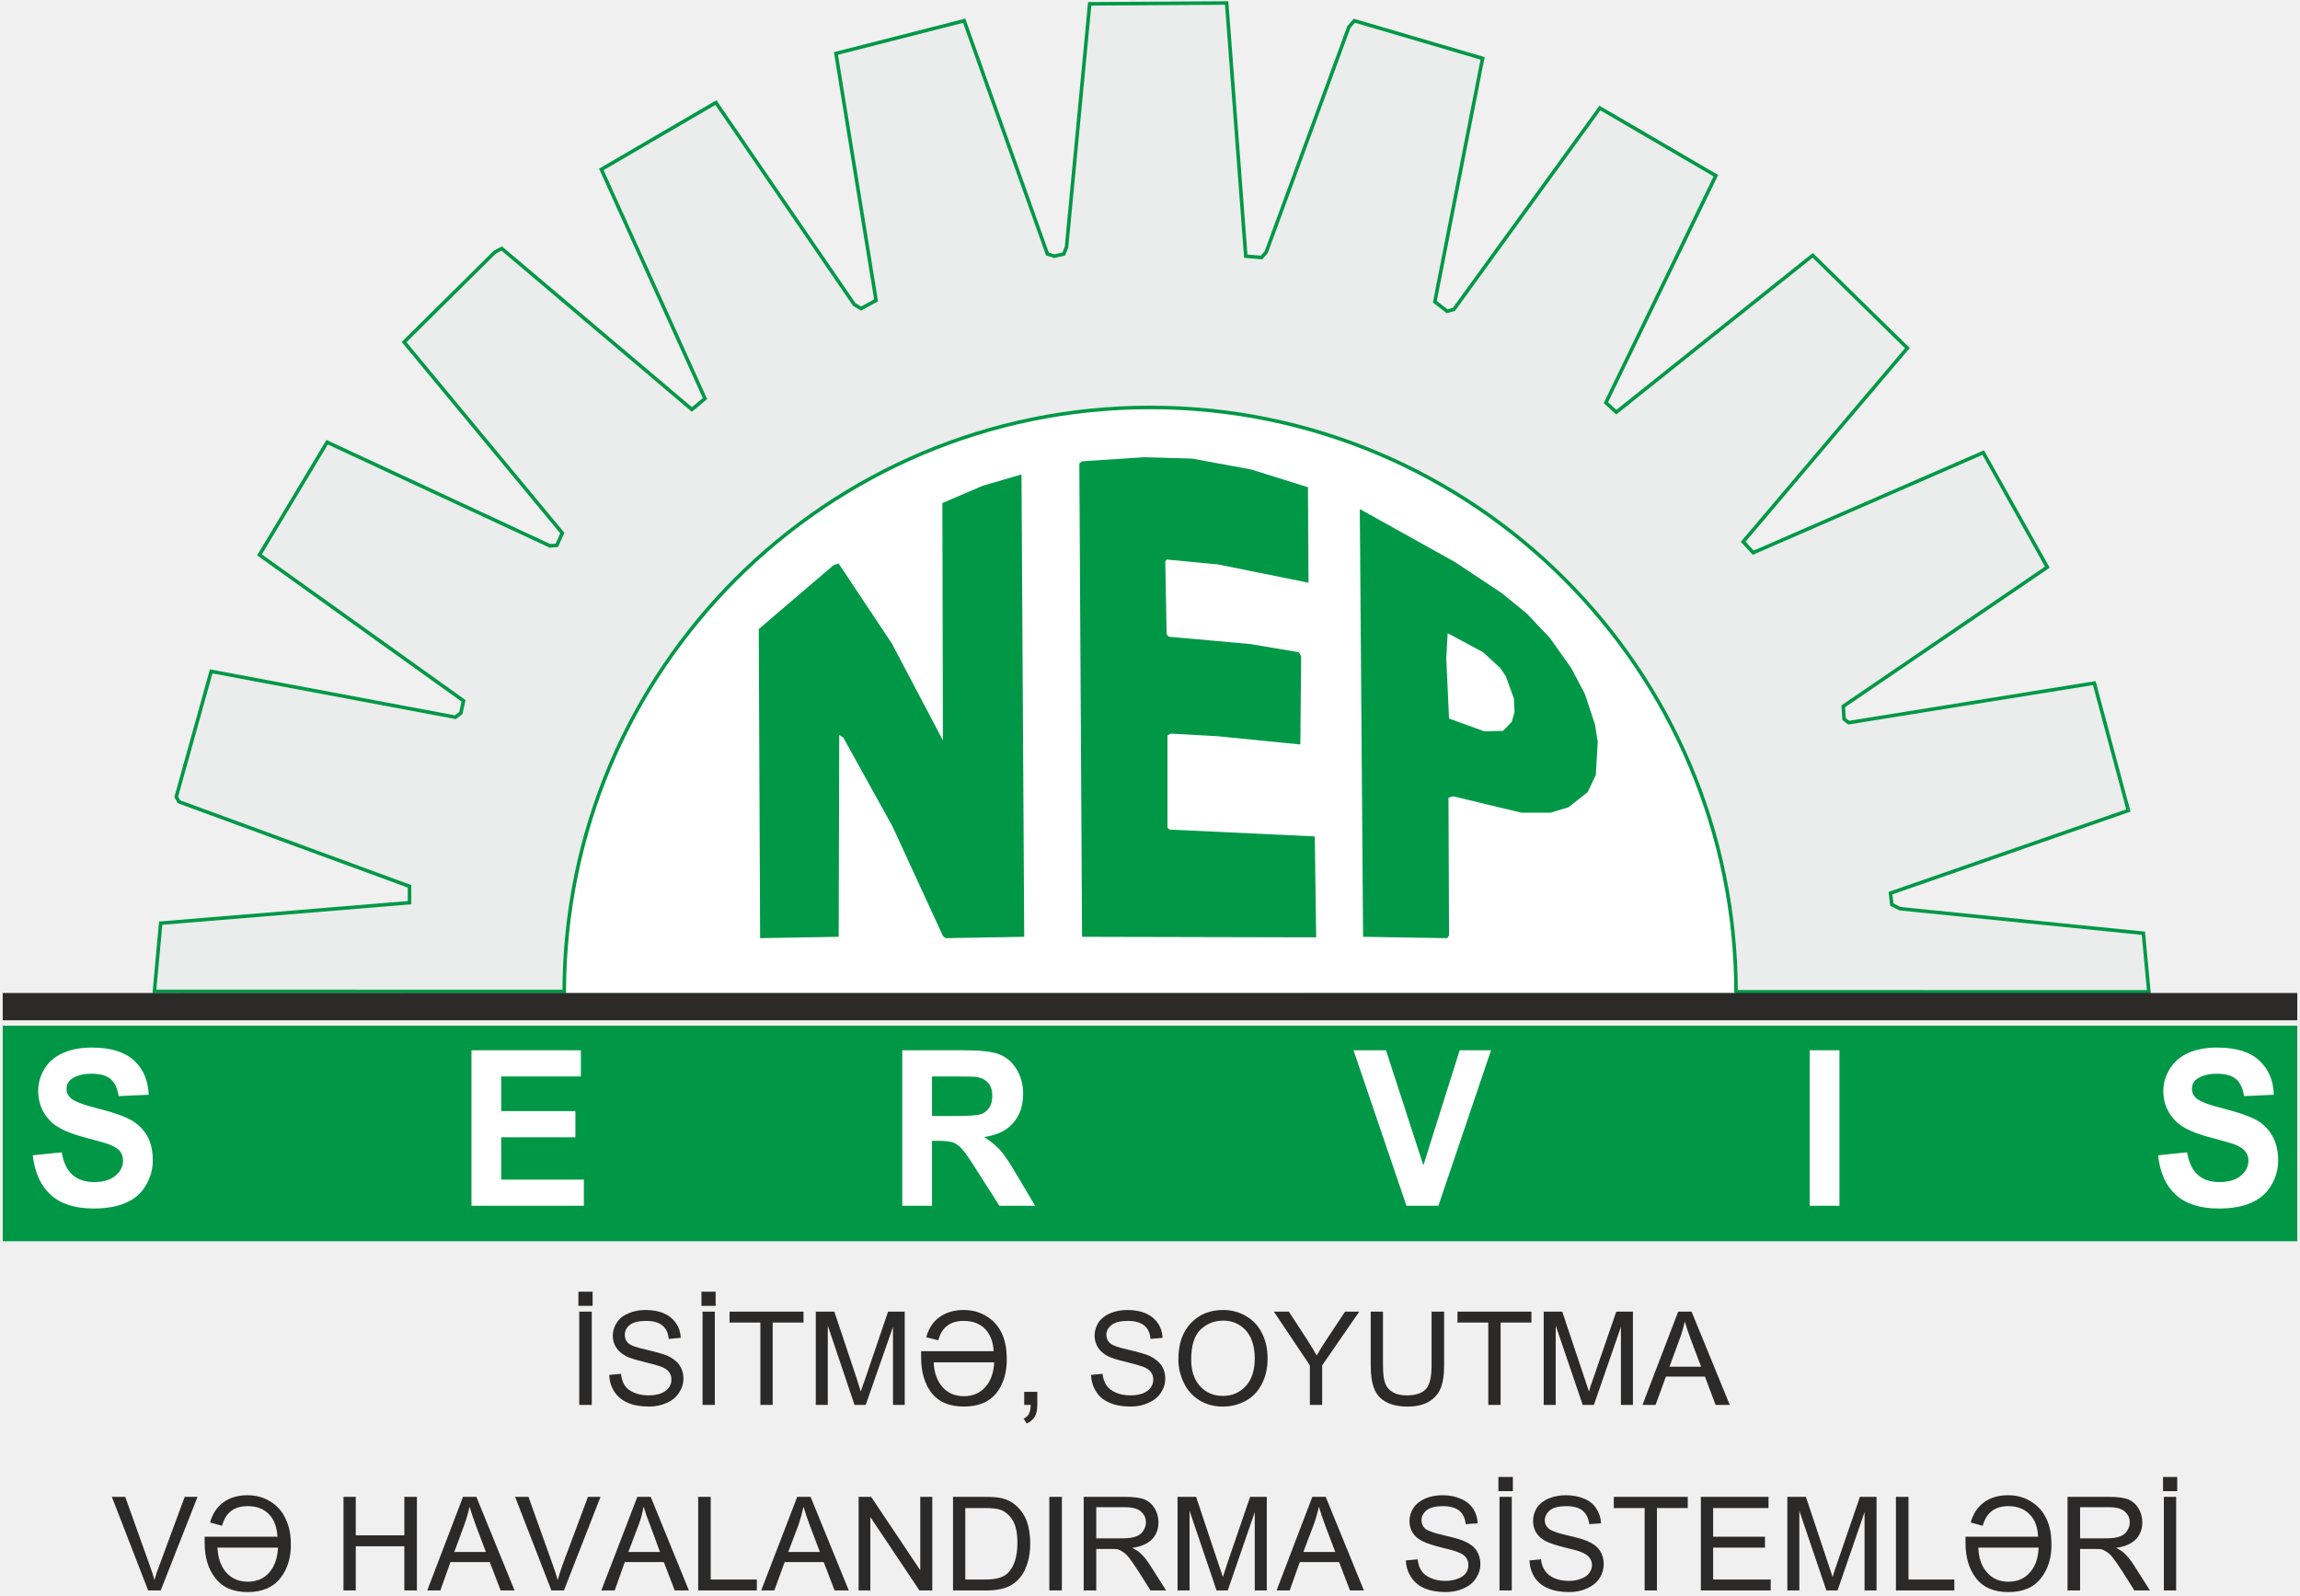
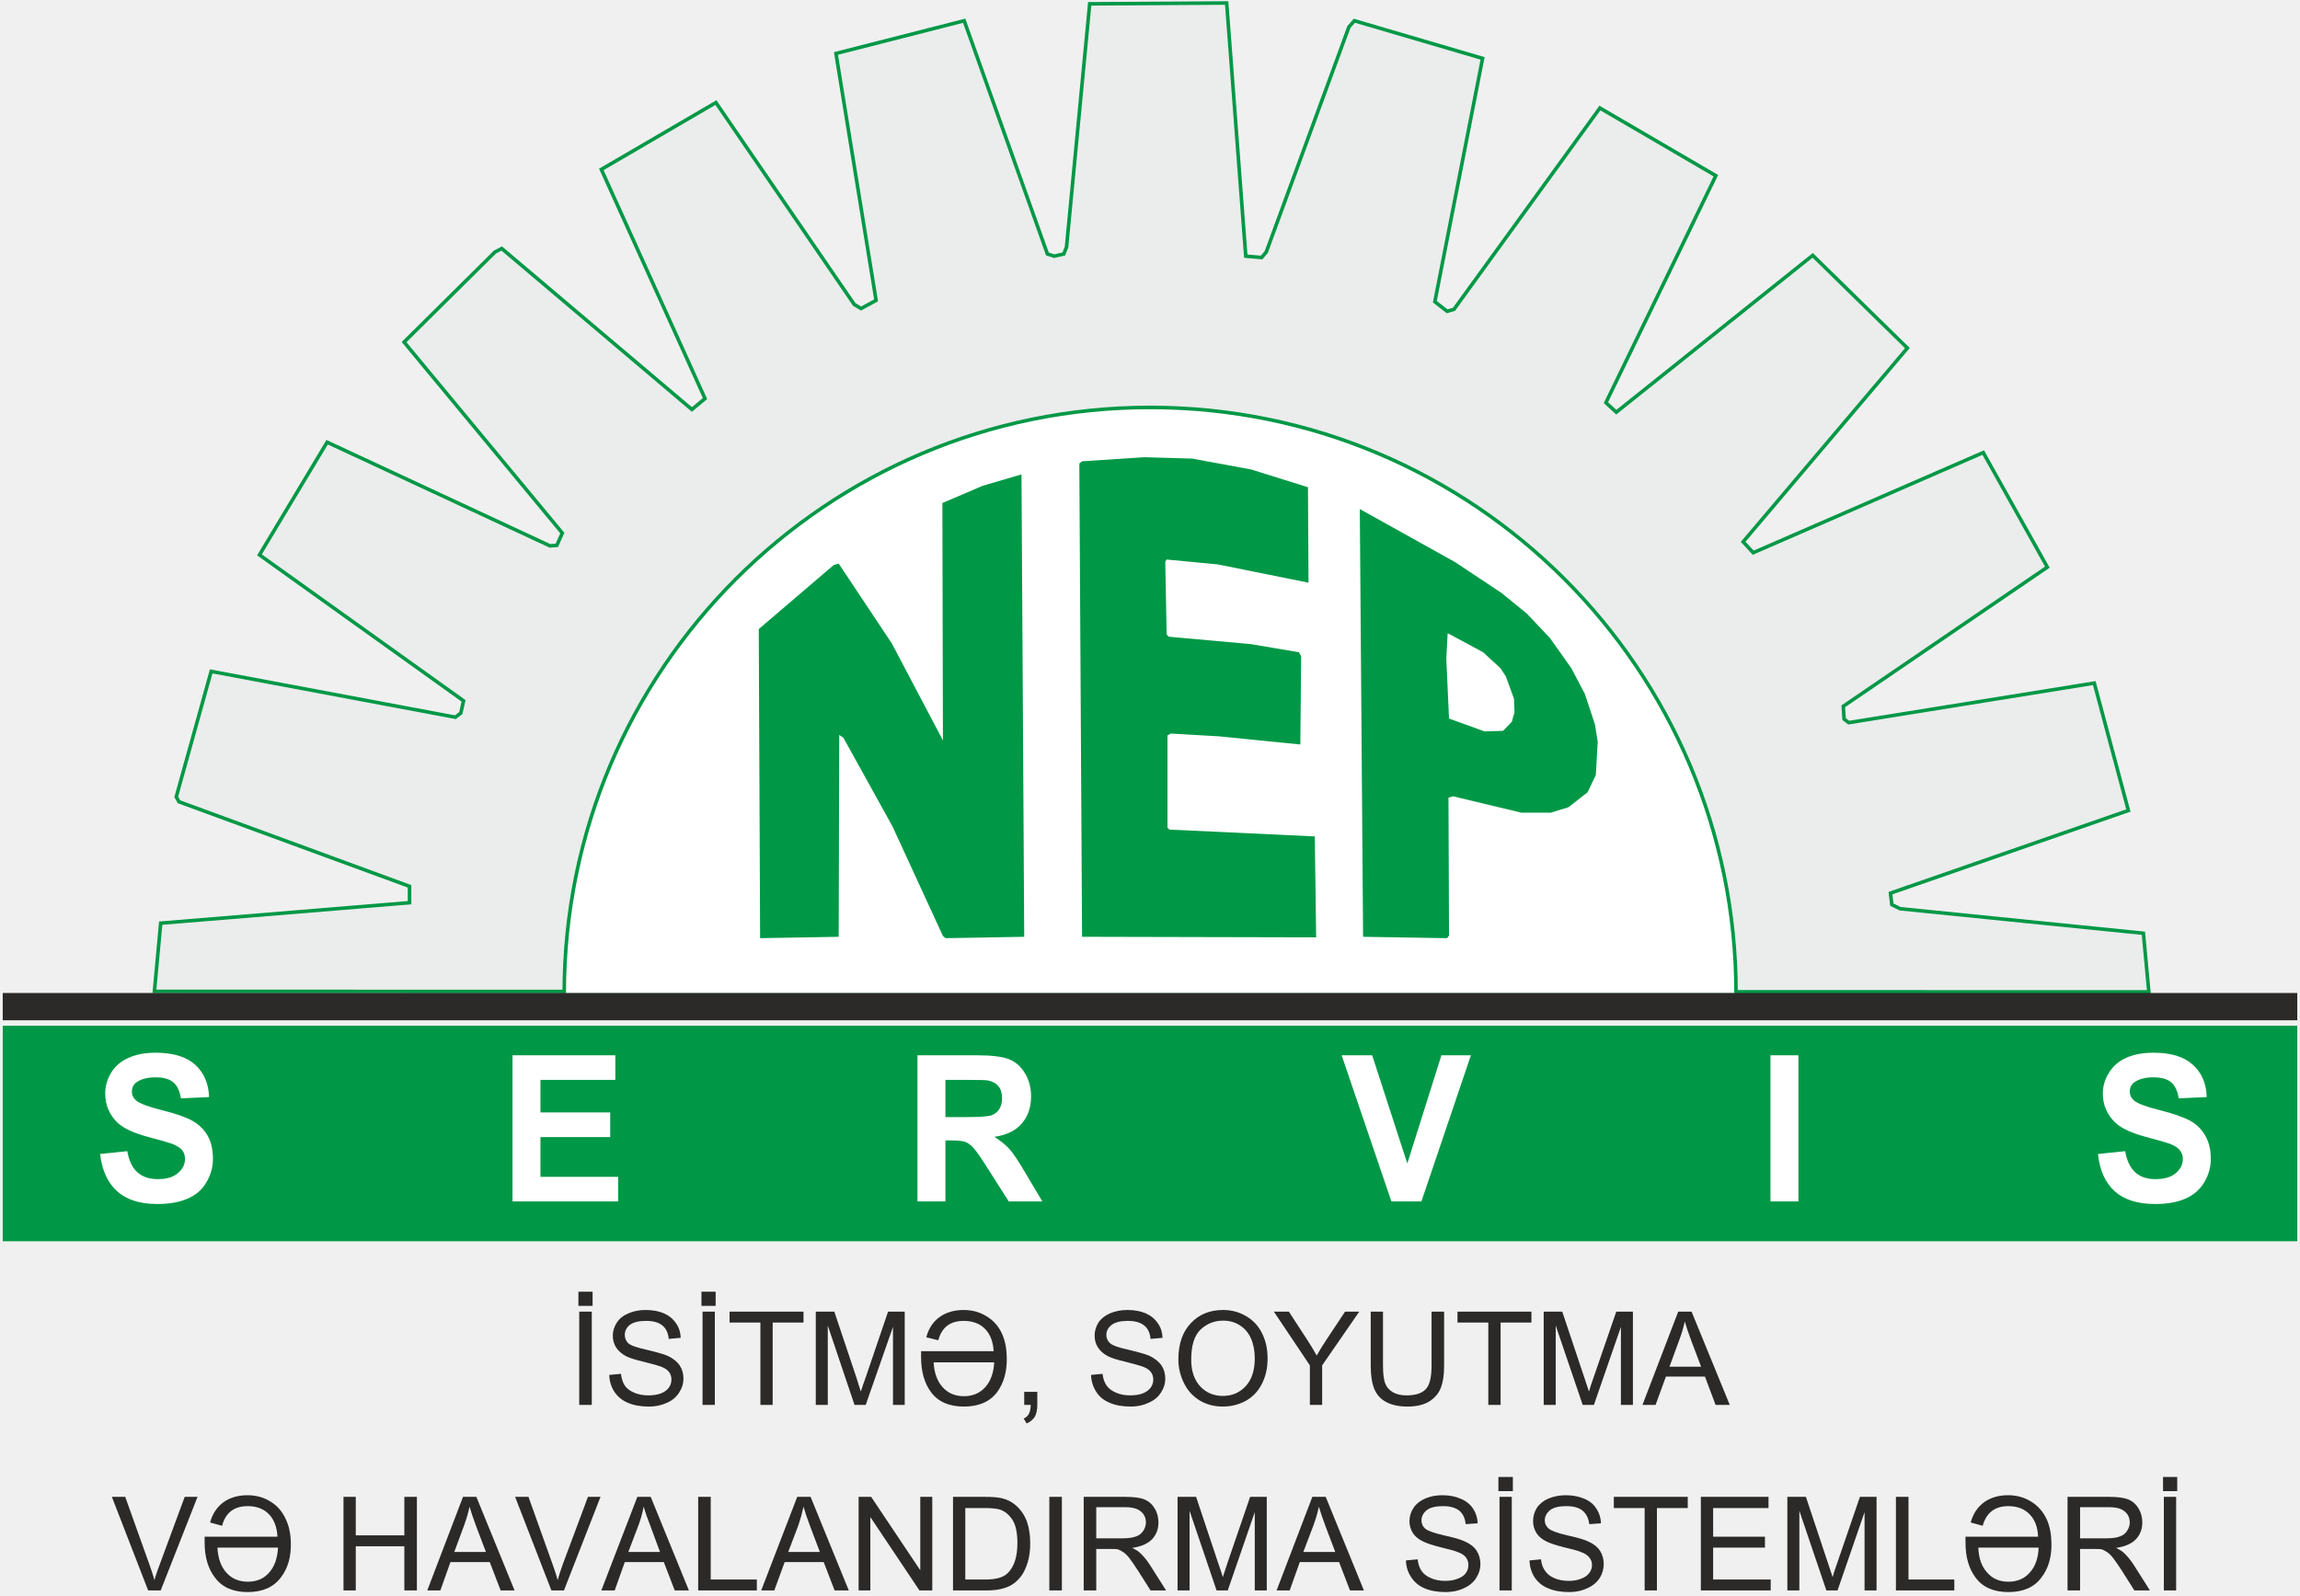
<svg xmlns="http://www.w3.org/2000/svg" viewBox="0 0 843 585" role="img" aria-label="NEP Servis">
  <path d="M56.6 363.4 787.6 363.6 785.6 342.1 696.4 333.1 693.4 331.6 692.9 327.4 780.1 297.1 767.6 250.4 677.6 264.9 675.9 263.6 675.6 258.9 750.4 207.9 726.9 165.9 642.6 202.6 638.9 198.6 699.1 127.6 664.4 93.6 592.4 151.1 588.6 147.6 628.9 64.4 586.4 39.6 532.9 113.4 530.4 114.1 525.9 110.6 543.4 21.4 496.4 7.6 494.4 9.9 464.1 92.4 462.4 94.4 456.6 93.9 449.6 1.1 399.4 1.4 390.9 90.6 389.9 93.1 386.4 93.9 383.9 93.1 353.4 7.6 306.4 19.6 321.1 110.1 315.6 113.1 313.1 111.6 262.4 37.6 220.4 62.1 258.4 146.1 253.6 150.1 183.9 91.1 181.4 92.4 148.1 125.4 206.1 195.4 204.1 199.9 201.6 200.1 119.9 162.1 95.1 203.4 169.9 256.9 168.9 261.4 166.9 262.9 77.4 246.1 64.6 292.1 65.6 293.9 150.1 324.9 150.1 330.9 58.9 338.4Z" fill="#EBECEC" stroke="#009846" stroke-width="1.3" stroke-linejoin="miter" />
  <path d="M206.8 364.1A214.7 214.7 0 0 1 636.3 364.1Z" fill="#FFFFFF" />
  <path d="M206.8 364.1A214.7 214.7 0 0 1 636.3 364.1" fill="none" stroke="#009846" stroke-width="1.3" />
  <path d="M498.4 186.6 499.6 343.4 530.4 343.9 531.1 342.9 530.9 292.4 532.6 291.9 557.6 297.9 568.4 297.9 574.9 295.9 581.9 290.4 584.9 284.1 585.6 271.9 584.6 265.6 580.9 254.4 575.9 244.9 568.1 233.9 559.6 224.9 550.4 217.4 533.4 206.1ZM530.6 232.1 543.6 239.1 549.9 244.9 551.9 247.9 554.9 256.1 555.1 261.1 554.1 264.6 550.9 267.9 544.1 268.1 531.1 263.4 530.1 241.4ZM374.4 173.9 360.1 178.1 345.4 184.4 345.6 271.4 326.9 235.9 307.4 206.6 305.6 207.1 278.1 230.6 278.6 343.9 307.4 343.4 307.6 269.4 309.1 270.4 327.1 302.9 345.6 343.1 346.6 343.9 375.4 343.4ZM396.6 169.1 395.6 169.9 396.6 343.4 482.4 343.6 481.9 306.6 428.6 304.1 427.9 303.4 427.9 269.6 429.1 268.9 446.6 269.9 476.6 272.9 476.9 240.6 476.1 239.1 458.4 236.1 428.4 233.4 427.6 232.6 427.1 205.9 427.6 205.1 446.4 206.9 479.6 213.6 479.4 178.6 458.6 172.1 436.9 168.1 419.4 167.6Z" fill="#009846" fill-rule="evenodd" />
  <rect x="1" y="364" width="841" height="10" fill="#2B2A29" />
  <rect x="1" y="376" width="841" height="79" fill="#009846" />
-   <path d="M12.0 423.5 22.6 422.4Q23.6 428.0 26.5 430.6Q29.5 433.3 34.5 433.3Q39.7 433.3 42.4 430.9Q45.1 428.6 45.1 425.4Q45.1 423.4 44.0 422.0Q42.8 420.6 40.0 419.5Q38.1 418.8 31.3 417.0Q22.5 414.7 18.9 411.4Q14.0 406.7 14.0 399.9Q14.0 395.6 16.3 391.8Q18.6 388.0 23.1 386.0Q27.5 384.0 33.7 384.0Q43.9 384.0 49.1 388.7Q54.2 393.4 54.5 401.3L43.5 401.8Q42.8 397.4 40.5 395.5Q38.2 393.6 33.6 393.6Q28.8 393.6 26.1 395.6Q24.4 396.9 24.4 399.2Q24.4 401.2 26.0 402.6Q28.1 404.4 36.1 406.4Q44.1 408.4 47.9 410.5Q51.7 412.6 53.9 416.3Q56.0 420.0 56.0 425.4Q56.0 430.3 53.4 434.6Q50.9 438.9 46.1 440.9Q41.4 443.0 34.3 443.0Q24.1 443.0 18.6 438.0Q13.1 433.0 12.0 423.5ZM172.8 442.0V385.0H212.9V394.6H183.7V407.3H210.9V416.9H183.7V432.4H214.0V442.0ZM330.7 442.0V385.0H353.7Q362.4 385.0 366.3 386.5Q370.3 388.1 372.6 392.0Q375.0 395.9 375.0 401.0Q375.0 407.4 371.4 411.6Q367.8 415.8 360.7 416.8Q364.2 419.0 366.6 421.6Q368.9 424.2 372.8 430.9L379.4 442.0H366.3L358.4 429.6Q354.2 422.9 352.6 421.2Q351.1 419.5 349.4 418.8Q347.6 418.2 343.9 418.2H341.6V442.0ZM341.6 409.1H349.7Q357.6 409.1 359.6 408.4Q361.5 407.7 362.6 406.0Q363.7 404.3 363.7 401.7Q363.7 398.8 362.3 397.1Q360.8 395.3 358.1 394.8Q356.8 394.6 350.2 394.6H341.6ZM515.5 442.0 496.1 385.0H508.0L521.7 427.2L535.0 385.0H546.5L527.2 442.0ZM663.3 442.0V385.0H674.2V442.0ZM791.0 423.5 801.6 422.4Q802.6 428.0 805.5 430.6Q808.4 433.3 813.4 433.3Q818.7 433.3 821.4 430.9Q824.1 428.6 824.1 425.4Q824.1 423.4 822.9 422.0Q821.8 420.6 819.0 419.5Q817.1 418.8 810.3 417.0Q801.5 414.7 797.9 411.4Q792.9 406.7 792.9 399.9Q792.9 395.6 795.3 391.8Q797.6 388.0 802.0 386.0Q806.4 384.0 812.7 384.0Q822.9 384.0 828.0 388.7Q833.2 393.4 833.4 401.3L822.5 401.8Q821.8 397.4 819.5 395.5Q817.2 393.6 812.6 393.6Q807.8 393.6 805.1 395.6Q803.4 396.9 803.4 399.2Q803.4 401.2 805.0 402.6Q807.1 404.4 815.1 406.4Q823.0 408.4 826.9 410.5Q830.7 412.6 832.8 416.3Q835.0 420.0 835.0 425.4Q835.0 430.3 832.4 434.6Q829.8 438.9 825.1 440.9Q820.4 443.0 813.3 443.0Q803.0 443.0 797.5 438.0Q792.0 433.0 791.0 423.5Z" fill="#fff" />
+   <path transform="matrix(.94 0 0 .94 25.41 24.93)" d="M12.0 423.5 22.6 422.4Q23.6 428.0 26.5 430.6Q29.5 433.3 34.5 433.3Q39.7 433.3 42.4 430.9Q45.1 428.6 45.1 425.4Q45.1 423.4 44.0 422.0Q42.8 420.6 40.0 419.5Q38.1 418.8 31.3 417.0Q22.5 414.7 18.9 411.4Q14.0 406.7 14.0 399.9Q14.0 395.6 16.3 391.8Q18.6 388.0 23.1 386.0Q27.5 384.0 33.7 384.0Q43.9 384.0 49.1 388.7Q54.2 393.4 54.5 401.3L43.5 401.8Q42.8 397.4 40.5 395.5Q38.2 393.6 33.6 393.6Q28.8 393.6 26.1 395.6Q24.4 396.9 24.4 399.2Q24.4 401.2 26.0 402.6Q28.1 404.4 36.1 406.4Q44.1 408.4 47.9 410.5Q51.7 412.6 53.9 416.3Q56.0 420.0 56.0 425.4Q56.0 430.3 53.4 434.6Q50.9 438.9 46.1 440.9Q41.4 443.0 34.3 443.0Q24.1 443.0 18.6 438.0Q13.1 433.0 12.0 423.5ZM172.8 442.0V385.0H212.9V394.6H183.7V407.3H210.9V416.9H183.7V432.4H214.0V442.0ZM330.7 442.0V385.0H353.7Q362.4 385.0 366.3 386.5Q370.3 388.1 372.6 392.0Q375.0 395.9 375.0 401.0Q375.0 407.4 371.4 411.6Q367.8 415.8 360.7 416.8Q364.2 419.0 366.6 421.6Q368.9 424.2 372.8 430.9L379.4 442.0H366.3L358.4 429.6Q354.2 422.9 352.6 421.2Q351.1 419.5 349.4 418.8Q347.6 418.2 343.9 418.2H341.6V442.0ZM341.6 409.1H349.7Q357.6 409.1 359.6 408.4Q361.5 407.7 362.6 406.0Q363.7 404.3 363.7 401.7Q363.7 398.8 362.3 397.1Q360.8 395.3 358.1 394.8Q356.8 394.6 350.2 394.6H341.6ZM515.5 442.0 496.1 385.0H508.0L521.7 427.2L535.0 385.0H546.5L527.2 442.0ZM663.3 442.0V385.0H674.2V442.0ZM791.0 423.5 801.6 422.4Q802.6 428.0 805.5 430.6Q808.4 433.3 813.4 433.3Q818.7 433.3 821.4 430.9Q824.1 428.6 824.1 425.4Q824.1 423.4 822.9 422.0Q821.8 420.6 819.0 419.5Q817.1 418.8 810.3 417.0Q801.5 414.7 797.9 411.4Q792.9 406.7 792.9 399.9Q792.9 395.6 795.3 391.8Q797.6 388.0 802.0 386.0Q806.4 384.0 812.7 384.0Q822.9 384.0 828.0 388.7Q833.2 393.4 833.4 401.3L822.5 401.8Q821.8 397.4 819.5 395.5Q817.2 393.6 812.6 393.6Q807.8 393.6 805.1 395.6Q803.4 396.9 803.4 399.2Q803.4 401.2 805.0 402.6Q807.1 404.4 815.1 406.4Q823.0 408.4 826.9 410.5Q830.7 412.6 832.8 416.3Q835.0 420.0 835.0 425.4Q835.0 430.3 832.4 434.6Q829.8 438.9 825.1 440.9Q820.4 443.0 813.3 443.0Q803.0 443.0 797.5 438.0Q792.0 433.0 791.0 423.5Z" fill="#fff" />
  <path d="M212.3 515.0V480.8H216.9V515.0ZM212.0 478.7V473.5H217.2V478.7ZM223.3 504.0 227.6 503.6Q227.9 506.2 229.0 507.9Q230.1 509.5 232.4 510.5Q234.7 511.5 237.7 511.5Q240.2 511.5 242.2 510.8Q244.2 510.0 245.2 508.6Q246.1 507.3 246.1 505.7Q246.1 504.1 245.2 502.9Q244.3 501.7 242.1 500.9Q240.8 500.4 236.0 499.2Q231.3 498.1 229.4 497.1Q227.0 495.8 225.8 493.9Q224.6 492.0 224.6 489.6Q224.6 487.1 226.1 484.8Q227.5 482.6 230.4 481.4Q233.2 480.2 236.6 480.2Q240.4 480.2 243.3 481.4Q246.2 482.7 247.8 485.1Q249.4 487.4 249.5 490.4L245.1 490.8Q244.8 487.5 242.8 485.9Q240.8 484.2 236.8 484.2Q232.7 484.2 230.8 485.7Q229.0 487.2 229.0 489.3Q229.0 491.2 230.3 492.4Q231.6 493.6 237.1 494.8Q242.6 496.1 244.7 497.0Q247.7 498.4 249.1 500.5Q250.5 502.6 250.5 505.3Q250.5 508.1 248.9 510.5Q247.4 512.9 244.5 514.2Q241.5 515.6 237.9 515.6Q233.2 515.6 230.1 514.2Q227.0 512.9 225.2 510.2Q223.4 507.4 223.3 504.0ZM257.5 515.0V480.8H262.0V515.0ZM257.1 478.7V473.5H262.3V478.7ZM278.7 515.0V484.8H267.4V480.8H294.5V484.8H283.2V515.0ZM299.0 515.0V480.8H305.8L313.9 505.0Q315.0 508.4 315.5 510.1Q316.1 508.2 317.4 504.6L325.5 480.8H331.6V515.0H327.3V486.4L317.3 515.0H313.2L303.4 485.9V515.0ZM369.0 497.5Q369.2 505.3 365.4 510.4Q361.4 515.6 353.3 515.6Q345.2 515.6 341.3 510.4Q337.6 505.5 337.6 497.5V495.3H364.2Q363.9 490.2 361.2 487.3Q358.3 484.2 353.2 484.2Q345.8 484.2 343.9 491.3L339.5 490.2Q340.8 485.3 344.5 482.7Q348.1 480.2 353.2 480.2Q357.9 480.2 361.6 482.5Q365.4 484.8 367.3 489.0Q368.9 492.6 369.0 497.5ZM364.4 499.4H342.2Q342.5 505.1 345.4 508.4Q348.4 511.8 353.3 511.8Q358.2 511.8 361.2 508.4Q364.1 505.1 364.4 499.4ZM375.4 515.0V510.2H380.2V515.0Q380.2 517.6 379.3 519.3Q378.3 520.9 376.3 521.8L375.2 520.0Q376.5 519.4 377.1 518.3Q377.7 517.1 377.8 515.0ZM399.9 504.0 404.1 503.6Q404.4 506.2 405.6 507.9Q406.7 509.5 409.0 510.5Q411.3 511.5 414.2 511.5Q416.8 511.5 418.8 510.8Q420.8 510.0 421.8 508.6Q422.7 507.3 422.7 505.7Q422.7 504.1 421.8 502.9Q420.9 501.7 418.7 500.9Q417.3 500.4 412.6 499.2Q407.9 498.1 406.0 497.1Q403.6 495.8 402.4 493.9Q401.2 492.0 401.2 489.6Q401.2 487.1 402.6 484.8Q404.1 482.6 406.9 481.4Q409.8 480.2 413.2 480.2Q417.0 480.2 419.9 481.4Q422.8 482.7 424.4 485.1Q426.0 487.4 426.1 490.4L421.7 490.8Q421.4 487.5 419.4 485.9Q417.3 484.2 413.4 484.2Q409.3 484.2 407.4 485.7Q405.5 487.2 405.5 489.3Q405.5 491.2 406.9 492.4Q408.2 493.6 413.7 494.8Q419.2 496.1 421.3 497.0Q424.2 498.4 425.7 500.5Q427.1 502.6 427.1 505.3Q427.1 508.1 425.5 510.5Q424.0 512.9 421.0 514.2Q418.1 515.6 414.5 515.6Q409.8 515.6 406.7 514.2Q403.5 512.9 401.8 510.2Q400.0 507.4 399.9 504.0ZM431.9 498.3Q431.9 489.8 436.5 485.0Q441.0 480.2 448.3 480.2Q453.0 480.2 456.8 482.5Q460.6 484.7 462.6 488.8Q464.6 492.8 464.6 498.0Q464.6 503.2 462.5 507.3Q460.4 511.4 456.6 513.5Q452.7 515.6 448.2 515.6Q443.4 515.6 439.6 513.3Q435.8 510.9 433.9 506.9Q431.9 502.8 431.9 498.3ZM436.6 498.4Q436.6 504.6 439.9 508.2Q443.2 511.7 448.2 511.7Q453.3 511.7 456.6 508.1Q459.9 504.5 459.9 497.9Q459.9 493.8 458.5 490.6Q457.1 487.5 454.4 485.8Q451.7 484.1 448.3 484.1Q443.5 484.1 440.0 487.4Q436.6 490.7 436.6 498.4ZM480.1 515.0V500.5L466.9 480.8H472.4L479.1 491.1Q481.0 494.0 482.6 496.9Q484.1 494.2 486.3 490.9L493.0 480.8H498.2L484.6 500.5V515.0ZM524.7 480.8H529.3V500.6Q529.3 505.7 528.1 508.7Q526.9 511.8 523.9 513.7Q520.8 515.6 515.9 515.6Q511.1 515.6 508.0 513.9Q505.0 512.3 503.7 509.1Q502.4 506.0 502.4 500.6V480.8H506.9V500.5Q506.9 505.0 507.7 507.1Q508.5 509.2 510.6 510.4Q512.6 511.5 515.5 511.5Q520.5 511.5 522.6 509.2Q524.7 507.0 524.7 500.5ZM545.5 515.0V484.8H534.2V480.8H561.3V484.8H550.0V515.0ZM565.8 515.0V480.8H572.6L580.7 505.0Q581.8 508.4 582.4 510.1Q582.9 508.2 584.2 504.6L592.4 480.8H598.5V515.0H594.1V486.4L584.2 515.0H580.1L570.2 485.9V515.0ZM602.0 515.0 615.1 480.8H620.0L634.0 515.0H628.8L624.9 504.6H610.6L606.8 515.0ZM611.9 501.0H623.5L619.9 491.5Q618.3 487.2 617.5 484.4Q616.8 487.7 615.6 490.9ZM54.3 583.0 41.0 548.7H45.9L54.8 573.6Q55.9 576.6 56.6 579.2Q57.4 576.4 58.5 573.6L67.7 548.7H72.4L58.9 583.0ZM106.6 565.5Q106.8 573.3 102.9 578.3Q98.9 583.6 90.8 583.6Q82.7 583.6 78.8 578.3Q75.0 573.4 75.0 565.5V563.3H101.7Q101.4 558.1 98.7 555.2Q95.8 552.1 90.8 552.1Q83.3 552.1 81.4 559.3L77.0 558.1Q78.3 553.3 82.0 550.6Q85.6 548.1 90.7 548.1Q95.4 548.1 99.1 550.4Q102.9 552.7 104.8 557.0Q106.5 560.6 106.6 565.5ZM101.9 567.3H79.7Q80.0 573.1 82.9 576.4Q85.9 579.8 90.8 579.8Q95.8 579.8 98.7 576.4Q101.6 573.1 101.9 567.3ZM125.9 583.0V548.7H130.4V562.8H148.2V548.7H152.8V583.0H148.2V566.8H130.4V583.0ZM156.6 583.0 169.7 548.7H174.6L188.6 583.0H183.5L179.5 572.6H165.1L161.4 583.0ZM166.5 568.9H178.1L174.5 559.4Q172.9 555.1 172.1 552.3Q171.4 555.6 170.2 558.9ZM202.1 583.0 188.8 548.7H193.7L202.6 573.6Q203.7 576.6 204.4 579.2Q205.2 576.4 206.2 573.6L215.5 548.7H220.1L206.7 583.0ZM220.4 583.0 233.6 548.7H238.5L252.5 583.0H247.3L243.3 572.6H229.0L225.3 583.0ZM230.3 568.9H241.9L238.4 559.4Q236.7 555.1 235.9 552.3Q235.3 555.6 234.1 558.9ZM255.9 583.0V548.7H260.5V579.0H277.4V583.0ZM279.0 583.0 292.2 548.7H297.1L311.1 583.0H305.9L301.9 572.6H287.6L283.8 583.0ZM288.9 568.9H300.5L296.9 559.4Q295.3 555.1 294.5 552.3Q293.8 555.6 292.7 558.9ZM314.7 583.0V548.7H319.3L337.3 575.6V548.7H341.7V583.0H337.0L319.0 556.1V583.0ZM349.3 583.0V548.7H361.1Q365.1 548.7 367.2 549.2Q370.1 549.9 372.2 551.7Q374.9 554.0 376.3 557.5Q377.6 561.1 377.6 565.7Q377.6 569.6 376.7 572.6Q375.8 575.6 374.4 577.6Q372.9 579.6 371.2 580.7Q369.6 581.8 367.2 582.4Q364.8 583.0 361.6 583.0ZM353.8 579.0H361.1Q364.5 579.0 366.5 578.3Q368.4 577.7 369.5 576.5Q371.1 574.9 372.0 572.2Q372.9 569.5 372.9 565.6Q372.9 560.2 371.2 557.3Q369.4 554.5 366.9 553.5Q365.1 552.8 361.0 552.8H353.8ZM384.6 583.0V548.7H389.2V583.0ZM397.2 583.0V548.7H412.4Q417.0 548.7 419.4 549.6Q421.8 550.6 423.2 552.9Q424.6 555.2 424.6 558.1Q424.6 561.7 422.3 564.2Q419.9 566.7 415.0 567.4Q416.8 568.3 417.7 569.1Q419.7 570.9 421.5 573.7L427.4 583.0H421.7L417.2 575.9Q415.2 572.8 413.9 571.1Q412.6 569.5 411.6 568.9Q410.6 568.2 409.6 567.9Q408.8 567.8 407.0 567.8H401.8V583.0ZM401.8 563.9H411.5Q414.6 563.9 416.4 563.2Q418.1 562.6 419.0 561.2Q420.0 559.7 420.0 558.1Q420.0 555.6 418.2 554.1Q416.4 552.5 412.6 552.5H401.8ZM431.6 583.0V548.7H438.4L446.5 573.0Q447.7 576.4 448.2 578.1Q448.8 576.2 450.0 572.6L458.2 548.7H464.3V583.0H459.9V554.3L450.0 583.0H445.9L436.0 553.8V583.0ZM467.9 583.0 481.0 548.7H485.9L499.9 583.0H494.8L490.8 572.6H476.4L472.7 583.0ZM477.7 568.9H489.4L485.8 559.4Q484.2 555.1 483.4 552.3Q482.7 555.6 481.5 558.9ZM515.3 572.0 519.6 571.6Q519.9 574.2 521.0 575.8Q522.1 577.5 524.5 578.5Q526.8 579.5 529.7 579.5Q532.3 579.5 534.3 578.7Q536.3 578.0 537.3 576.6Q538.2 575.3 538.2 573.7Q538.2 572.1 537.3 570.9Q536.4 569.7 534.2 568.9Q532.8 568.3 528.1 567.2Q523.4 566.0 521.5 565.0Q519.0 563.8 517.8 561.9Q516.6 559.9 516.6 557.6Q516.6 555.0 518.1 552.7Q519.6 550.5 522.4 549.3Q525.2 548.1 528.7 548.1Q532.5 548.1 535.4 549.4Q538.3 550.6 539.9 553.0Q541.5 555.4 541.6 558.4L537.2 558.7Q536.9 555.5 534.9 553.8Q532.8 552.1 528.9 552.1Q524.8 552.1 522.9 553.6Q521.0 555.2 521.0 557.3Q521.0 559.1 522.3 560.3Q523.6 561.5 529.2 562.8Q534.7 564.0 536.8 565.0Q539.8 566.3 541.2 568.4Q542.6 570.6 542.6 573.3Q542.6 576.1 541.0 578.5Q539.5 580.9 536.5 582.2Q533.6 583.6 529.9 583.6Q525.3 583.6 522.1 582.2Q519.0 580.9 517.2 578.1Q515.4 575.4 515.3 572.0ZM549.6 583.0V548.7H554.1V583.0ZM549.2 546.6V541.4H554.5V546.6ZM560.6 572.0 564.8 571.6Q565.1 574.2 566.3 575.8Q567.4 577.5 569.7 578.5Q572.0 579.5 575.0 579.5Q577.6 579.5 579.5 578.7Q581.5 578.0 582.5 576.6Q583.5 575.3 583.5 573.7Q583.5 572.1 582.5 570.9Q581.6 569.7 579.4 568.9Q578.1 568.3 573.3 567.2Q568.6 566.0 566.7 565.0Q564.3 563.8 563.1 561.9Q561.9 559.9 561.9 557.6Q561.9 555.0 563.3 552.7Q564.8 550.5 567.6 549.3Q570.5 548.1 573.9 548.1Q577.7 548.1 580.7 549.4Q583.6 550.6 585.1 553.0Q586.7 555.4 586.8 558.4L582.5 558.7Q582.1 555.5 580.1 553.8Q578.1 552.1 574.1 552.1Q570.0 552.1 568.1 553.6Q566.2 555.2 566.2 557.3Q566.2 559.1 567.6 560.3Q568.9 561.5 574.4 562.8Q579.9 564.0 582.0 565.0Q585.0 566.3 586.4 568.4Q587.8 570.6 587.8 573.3Q587.8 576.1 586.3 578.5Q584.7 580.9 581.8 582.2Q578.8 583.6 575.2 583.6Q570.5 583.6 567.4 582.2Q564.2 580.9 562.4 578.1Q560.7 575.4 560.6 572.0ZM602.8 583.0V552.8H591.5V548.7H618.6V552.8H607.3V583.0ZM623.4 583.0V548.7H648.2V552.8H627.9V563.3H646.9V567.3H627.9V579.0H649.0V583.0ZM655.1 583.0V548.7H661.9L670.0 573.0Q671.1 576.4 671.7 578.1Q672.2 576.2 673.5 572.6L681.7 548.7H687.8V583.0H683.4V554.3L673.5 583.0H669.4L659.5 553.8V583.0ZM694.9 583.0V548.7H699.5V579.0H716.3V583.0ZM751.9 565.5Q752.1 573.3 748.2 578.3Q744.3 583.6 736.1 583.6Q728.0 583.6 724.1 578.3Q720.4 573.4 720.4 565.5V563.3H747.0Q746.8 558.1 744.0 555.2Q741.1 552.1 736.1 552.1Q728.7 552.1 726.7 559.3L722.3 558.1Q723.6 553.3 727.3 550.6Q730.9 548.1 736.0 548.1Q740.7 548.1 744.4 550.4Q748.2 552.7 750.2 557.0Q751.8 560.6 751.9 565.5ZM747.2 567.3H725.1Q725.3 573.1 728.3 576.4Q731.2 579.8 736.1 579.8Q741.1 579.8 744.0 576.4Q747.0 573.1 747.2 567.3ZM757.8 583.0V548.7H773.0Q777.6 548.7 780.0 549.6Q782.4 550.6 783.8 552.9Q785.2 555.2 785.2 558.1Q785.2 561.7 782.9 564.2Q780.5 566.7 775.6 567.4Q777.4 568.3 778.3 569.1Q780.3 570.9 782.1 573.7L788.0 583.0H782.3L777.8 575.9Q775.8 572.8 774.5 571.1Q773.2 569.5 772.2 568.9Q771.2 568.2 770.2 567.9Q769.4 567.8 767.6 567.8H762.4V583.0ZM762.4 563.9H772.1Q775.2 563.9 777.0 563.2Q778.7 562.6 779.6 561.2Q780.6 559.7 780.6 558.1Q780.6 555.6 778.8 554.1Q777.0 552.5 773.2 552.5H762.4ZM793.1 583.0V548.7H797.6V583.0ZM792.8 546.6V541.4H798.0V546.6Z" fill="#2B2A29" />
</svg>
